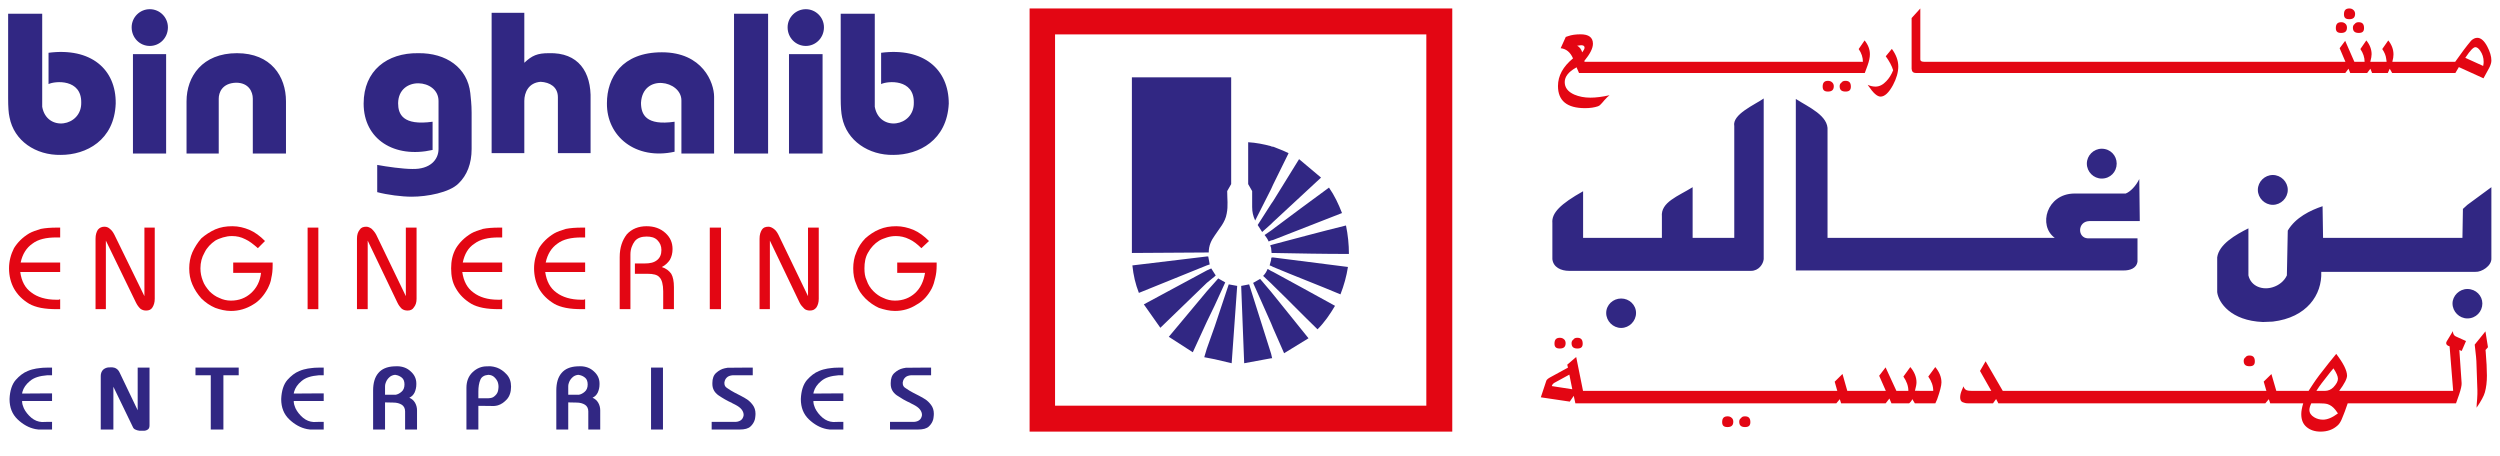
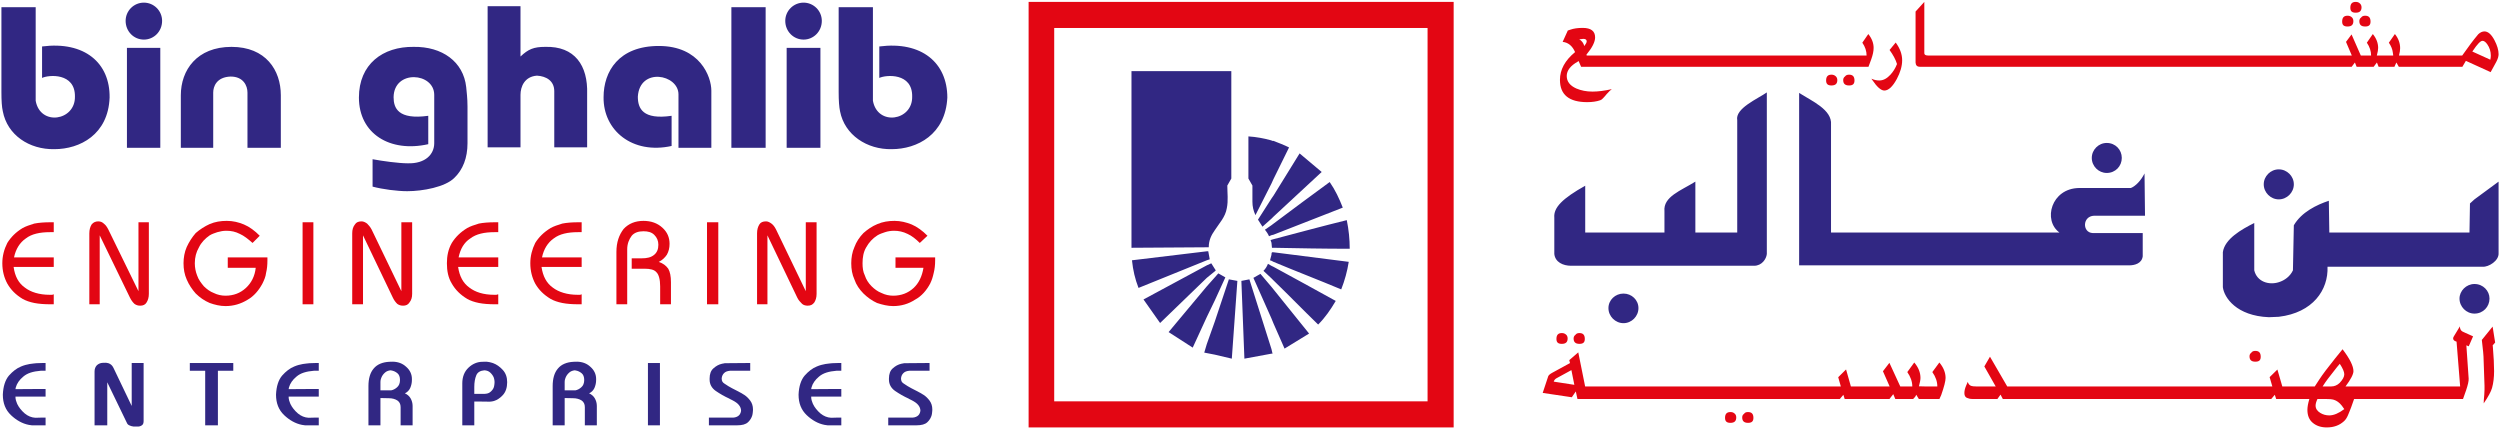
- <svg xmlns="http://www.w3.org/2000/svg" viewBox="102.09 32.21 307.45 55.91" width="1230" height="224">
+ <svg xmlns="http://www.w3.org/2000/svg" width="1223" height="210" viewBox="102.916 33.036 305.737 52.382">
  <path d="M318.99 44.28L318.99 64.04C318.93 64.65 318.38 65.48 317.43 65.48L295.06 65.48C294.06 65.48 293.11 65.04 293.00 64.04L293.00 59.59C292.89 58.36 294.00 57.25 296.78 55.69L296.78 61.42L306.47 61.42L306.47 58.81C306.30 57.03 308.47 56.30 310.25 55.19L310.25 61.42L315.37 61.42L315.37 47.68C315.09 46.23 317.88 45.06 318.99 44.28M301.46 68.88C302.46 68.88 303.29 69.66 303.29 70.66C303.29 71.66 302.46 72.50 301.46 72.50C300.46 72.50 299.62 71.66 299.62 70.66C299.62 69.66 300.46 68.88 301.46 68.88M360.56 55.97L357.17 55.97C353.77 56.02 352.72 59.92 354.78 61.42L326.84 61.42L326.84 48.23C327.00 46.40 324.50 45.34 322.94 44.34L322.94 65.43L360.56 65.43L360.56 61.48L358.84 61.48C357.56 61.42 357.56 59.42 359.01 59.36L360.56 59.36L360.56 55.97M360.56 50.46L360.56 54.13C359.56 54.13 358.73 53.30 358.73 52.29C358.73 51.29 359.56 50.46 360.56 50.46M360.56 54.13L360.56 50.46C361.62 50.46 362.40 51.29 362.40 52.29C362.40 53.30 361.62 54.13 360.56 54.13M360.56 59.36L360.56 55.97L363.51 55.97C364.07 55.75 364.74 55.08 365.18 54.19L365.24 59.36L360.56 59.36M360.56 65.43L360.56 61.48L364.96 61.48L364.96 64.32C364.85 65.21 363.96 65.43 363.29 65.43L360.56 65.43M381.60 53.69L381.60 57.36C380.60 57.36 379.76 56.52 379.76 55.52C379.76 54.52 380.60 53.69 381.60 53.69M381.60 67.49C380.38 67.88 378.93 67.43 378.60 66.04L378.60 60.25C377.04 61.03 374.98 62.20 374.76 63.82L374.76 68.10C374.92 69.38 376.43 71.61 380.38 71.77C380.82 71.77 381.21 71.72 381.60 71.72L381.60 67.49M381.60 57.36L381.60 53.69C382.60 53.69 383.44 54.52 383.44 55.52C383.44 56.52 382.60 57.36 381.60 57.36M405.53 67.71L405.53 71.33C404.53 71.33 403.70 70.49 403.70 69.49C403.70 68.55 404.53 67.71 405.53 67.71M405.53 57.36L404.98 57.86L404.92 61.42L387.78 61.42L387.72 57.53C386.22 58.03 384.38 58.92 383.44 60.53L383.33 66.04C382.99 66.77 382.32 67.27 381.60 67.49L381.60 71.72C385.78 71.22 387.67 68.43 387.56 65.60L405.53 65.60L405.53 57.36M405.53 71.33L405.53 67.71C406.59 67.71 407.37 68.55 407.37 69.49C407.37 70.49 406.59 71.33 405.53 71.33M408.48 55.19L405.53 57.36L405.53 65.60L406.53 65.60C407.26 65.65 408.54 64.87 408.48 63.93L408.48 55.19" fill="#312783" fill-rule="evenodd" />
  <path d="M329.71 42.82C329.71 43.26 329.49 43.43 329.05 43.43C328.55 43.43 328.33 43.21 328.33 42.77C328.33 42.60 328.39 42.44 328.55 42.33C328.66 42.17 328.83 42.11 329.05 42.11C329.49 42.11 329.71 42.33 329.71 42.82" fill="#E30613" fill-rule="evenodd" />
  <path d="M327.61 42.77C327.61 43.21 327.39 43.43 326.89 43.43C326.46 43.43 326.24 43.26 326.24 42.82C326.24 42.33 326.46 42.11 326.89 42.11C327.11 42.11 327.28 42.17 327.44 42.33C327.55 42.44 327.61 42.60 327.61 42.77" fill="#E30613" fill-rule="evenodd" />
  <path d="M392.82 35.62C392.82 36.06 392.60 36.22 392.16 36.22C391.67 36.22 391.45 36.00 391.45 35.56C391.45 35.40 391.51 35.23 391.67 35.12C391.78 34.96 391.95 34.90 392.16 34.90C392.60 34.90 392.82 35.12 392.82 35.62" fill="#E30613" fill-rule="evenodd" />
  <path d="M390.72 35.56C390.72 36.00 390.50 36.22 390.01 36.22C389.57 36.22 389.35 36.06 389.35 35.62C389.35 35.12 389.57 34.90 390.01 34.90C390.23 34.90 390.40 34.96 390.56 35.12C390.67 35.23 390.72 35.40 390.72 35.56" fill="#E30613" fill-rule="evenodd" />
  <path d="M391.72 33.87C391.72 34.31 391.50 34.53 391.01 34.53C390.57 34.53 390.35 34.37 390.35 33.93C390.35 33.43 390.57 33.21 391.01 33.21C391.23 33.21 391.39 33.27 391.55 33.43C391.66 33.54 391.72 33.71 391.72 33.87" fill="#E30613" fill-rule="evenodd" />
  <path d="M250.50 75.06L250.50 76.16L250.19 76.10L250.50 75.06M250.50 68.00L245.83 73.59L248.78 75.49L250.50 71.75L250.50 68.00M250.50 65.43L242.76 69.60L244.79 72.48L250.50 66.96L250.50 65.43M250.50 63.71L250.50 64.81L242.15 68.19C241.72 67.08 241.48 66.04 241.35 64.81L250.50 63.71M250.50 41.68L250.50 63.22L241.29 63.28L241.29 41.68L250.50 41.68M250.50 64.81L250.50 63.71L250.68 63.71C250.74 64.01 250.80 64.38 250.86 64.69L250.50 64.81M251.48 72.30L251.48 76.35L250.50 76.16L250.50 75.06L251.48 72.30M251.48 66.90L250.50 68.00L250.50 71.75L251.48 69.72L251.48 66.90M251.48 65.86L251.48 66.16L250.50 66.96L250.50 65.43L251.05 65.18L251.48 65.86M251.48 41.68L251.48 61.13C251.05 61.74 250.74 62.36 250.74 63.22L250.50 63.22L250.50 41.68L251.48 41.68M251.48 61.13L251.48 41.68L253.50 41.68L253.50 54.81L253.01 55.67C253.01 56.59 253.14 57.51 252.95 58.43C252.77 59.53 252.03 60.27 251.48 61.13M251.48 66.16L251.48 65.86L251.60 66.04L251.48 66.16M251.48 69.72L252.77 66.90L251.91 66.41L251.48 66.90L251.48 69.72M251.48 76.35L251.48 72.30L253.20 67.14C253.56 67.21 253.87 67.27 254.24 67.33L253.56 76.84L251.48 76.35M258.41 75.67L258.41 76.23L255.10 76.84L254.73 67.33L255.71 67.14L258.41 75.67M258.41 68.06L257.06 66.47L256.20 66.96L258.41 71.93L258.41 68.06M258.41 65.49L258.41 67.02L257.43 66.10C257.68 65.86 257.86 65.55 257.98 65.24L258.41 65.49M258.41 64.14L258.41 64.87L258.23 64.81C258.29 64.57 258.35 64.38 258.41 64.14M258.41 62.30L258.41 62.66C258.35 62.54 258.35 62.42 258.29 62.36L258.41 62.30M258.41 60.52L258.41 61.74L258.11 61.87C257.98 61.56 257.80 61.31 257.61 61.07L258.41 60.52M258.41 57.26L256.76 59.84L257.31 60.70L258.41 59.72L258.41 57.26M255.59 49.66C256.57 49.72 257.49 49.90 258.41 50.15L258.41 55.42L256.45 59.29C256.20 58.74 256.08 58.25 256.08 57.63L256.08 55.67L255.59 54.81L255.59 49.66M258.41 76.23L258.41 75.67L258.54 76.23L258.41 76.23M258.66 68.37L258.66 72.54L258.41 71.93L258.41 68.06L258.66 68.37M258.66 65.61L258.66 67.27L258.41 67.02L258.41 65.49L258.66 65.61M258.66 63.83L258.66 65.00L258.41 64.87L258.41 64.14C258.41 64.01 258.41 63.95 258.47 63.83L258.66 63.83M258.66 62.23L258.66 63.28L258.47 63.28C258.47 63.09 258.41 62.85 258.41 62.66L258.41 62.30L258.66 62.23M258.66 60.33L258.66 61.68L258.41 61.74L258.41 60.52L258.66 60.33M258.66 56.90L258.66 59.47L258.41 59.72L258.41 57.26L258.66 56.90M258.41 50.15C258.47 50.21 258.54 50.21 258.66 50.21L258.66 54.87L258.41 55.42L258.41 50.15M258.66 59.47L264.55 54.01L261.85 51.74L258.66 56.90L258.66 59.47M258.66 61.68C261.48 60.58 264.30 59.47 267.13 58.37C266.70 57.26 266.21 56.22 265.53 55.24C263.20 56.96 260.93 58.61 258.66 60.33L258.66 61.68M258.66 63.28L258.66 62.23C261.66 61.44 264.61 60.64 267.62 59.90C267.86 61.07 267.98 62.23 267.98 63.40C264.86 63.40 261.79 63.34 258.66 63.28M258.66 65.00C261.42 66.16 264.18 67.21 266.94 68.37C267.37 67.27 267.68 66.16 267.86 65.00L258.66 63.83L258.66 65.00M258.66 67.27C260.50 69.05 262.28 70.89 264.12 72.67C264.98 71.81 265.65 70.83 266.27 69.78C263.69 68.37 261.17 66.96 258.66 65.61L258.66 67.27M258.66 72.54L258.66 68.37L263.01 73.77L260.01 75.61L258.66 72.54M258.66 50.21C259.27 50.45 259.95 50.70 260.56 51.01L258.66 54.87L258.66 50.21" fill="#312783" fill-rule="evenodd" />
  <path d="M229.57 33.21L254.67 33.21L254.67 36.40L231.84 36.40L231.84 82.06L254.67 82.06L254.67 85.25L229.57 85.25L228.71 85.25L228.71 84.39L228.71 34.07L228.71 33.21L229.57 33.21M254.67 33.21L279.83 33.21L280.69 33.21L280.69 34.07L280.69 84.39L280.69 85.25L279.83 85.25L254.67 85.25L254.67 82.06L277.50 82.06L277.50 36.40L254.67 36.40L254.67 33.21" fill="#E30613" />
  <path d="M109.49 61.37L109.32 61.37L109.04 61.37C107.78 61.37 106.78 61.59 106.07 62.14C105.35 62.64 104.85 63.41 104.63 64.46L109.49 64.46L109.49 65.62L104.58 65.62C104.74 66.77 105.18 67.60 105.96 68.15C106.67 68.70 107.72 69.03 108.99 69.03L109.32 69.03C109.38 68.98 109.43 68.98 109.49 68.98L109.49 70.19L109.10 70.19C108.33 70.19 107.67 70.14 107.11 70.03C106.56 69.92 106.07 69.75 105.68 69.53C104.85 69.03 104.25 68.43 103.81 67.66C103.42 66.94 103.20 66.11 103.20 65.17C103.20 64.29 103.42 63.46 103.81 62.69C104.25 61.98 104.85 61.37 105.68 60.87C106.07 60.65 106.56 60.49 107.11 60.32C107.67 60.21 108.33 60.16 109.10 60.16L109.49 60.16L109.49 61.37" fill="#E30613" />
  <path d="M115.11 70.19L113.84 70.19L113.84 61.53C113.84 61.04 113.95 60.71 114.12 60.43C114.34 60.16 114.61 60.05 114.94 60.05C115.22 60.05 115.44 60.16 115.61 60.32C115.83 60.49 115.99 60.71 116.16 61.04L119.85 68.59L119.85 60.16L121.12 60.16L121.12 68.92C121.12 69.36 121.01 69.70 120.84 69.97C120.68 70.25 120.40 70.36 120.07 70.36C119.80 70.36 119.58 70.30 119.36 70.14C119.13 69.92 118.97 69.70 118.80 69.36L115.11 61.76L115.11 70.19" fill="#E30613" />
  <path d="M130.77 64.46L135.62 64.46L135.62 64.84C135.62 65.39 135.57 65.89 135.46 66.33C135.40 66.83 135.23 67.21 135.01 67.66C134.57 68.48 133.97 69.20 133.19 69.64C132.37 70.14 131.49 70.41 130.49 70.41C129.83 70.41 129.17 70.25 128.56 70.03C127.90 69.75 127.35 69.36 126.85 68.87C126.41 68.37 126.03 67.82 125.75 67.16C125.48 66.55 125.36 65.89 125.36 65.17C125.36 64.51 125.48 63.80 125.75 63.19C126.03 62.58 126.41 61.98 126.85 61.48C127.35 61.04 127.96 60.65 128.56 60.38C129.22 60.10 129.89 59.99 130.66 59.99C131.43 59.99 132.09 60.16 132.75 60.43C133.42 60.71 134.08 61.20 134.68 61.81L133.80 62.69C133.25 62.20 132.75 61.81 132.26 61.59C131.71 61.31 131.21 61.20 130.60 61.20C130.22 61.20 129.89 61.26 129.50 61.37C129.17 61.48 128.84 61.59 128.56 61.76C128.01 62.14 127.52 62.64 127.24 63.24C126.91 63.80 126.74 64.46 126.74 65.17C126.74 65.73 126.85 66.22 127.02 66.66C127.18 67.16 127.52 67.60 127.85 67.99C128.18 68.32 128.62 68.65 129.06 68.81C129.50 69.03 130.00 69.14 130.49 69.14C131.49 69.14 132.31 68.81 132.97 68.21C133.64 67.60 134.08 66.77 134.19 65.73L130.77 65.73L130.77 64.46" fill="#E30613" />
  <path d="M139.92 60.16H141.24V70.19H139.92Z" fill="#E30613" />
  <path d="M147.31 70.19L145.99 70.19L145.99 61.53C145.99 61.04 146.10 60.71 146.32 60.43C146.48 60.16 146.76 60.05 147.14 60.05C147.36 60.05 147.59 60.16 147.81 60.32C147.97 60.49 148.19 60.71 148.36 61.04L152.00 68.59L152.00 60.16L153.32 60.16L153.32 68.92C153.32 69.36 153.21 69.70 152.99 69.97C152.82 70.25 152.55 70.36 152.22 70.36C151.94 70.36 151.72 70.30 151.50 70.14C151.28 69.92 151.11 69.70 150.95 69.36L147.31 61.76L147.31 70.19" fill="#E30613" />
  <path d="M163.85 61.37L163.69 61.37L163.41 61.37C162.14 61.37 161.15 61.59 160.43 62.14C159.66 62.64 159.22 63.41 159.00 64.46L163.85 64.46L163.85 65.62L158.94 65.62C159.11 66.77 159.55 67.60 160.32 68.15C161.04 68.70 162.03 69.03 163.36 69.03L163.63 69.03C163.74 68.98 163.80 68.98 163.85 68.98L163.85 70.19L163.47 70.19C162.69 70.19 162.03 70.14 161.48 70.03C160.93 69.92 160.43 69.75 160.05 69.53C159.22 69.03 158.61 68.43 158.17 67.66C157.73 66.94 157.57 66.11 157.57 65.17C157.57 64.29 157.73 63.46 158.17 62.69C158.61 61.98 159.22 61.37 160.05 60.87C160.43 60.65 160.93 60.49 161.48 60.32C162.03 60.21 162.69 60.16 163.47 60.16L163.85 60.16L163.85 61.37" fill="#E30613" />
  <path d="M174.05 61.37L173.89 61.37L173.61 61.37C172.34 61.37 171.35 61.59 170.63 62.14C169.92 62.64 169.42 63.41 169.20 64.46L174.05 64.46L174.05 65.62L169.14 65.62C169.31 66.77 169.75 67.60 170.52 68.15C171.24 68.70 172.29 69.03 173.56 69.03L173.89 69.03C173.94 68.98 174.00 68.98 174.05 68.98L174.05 70.19L173.67 70.19C172.89 70.19 172.23 70.14 171.68 70.03C171.13 69.92 170.63 69.75 170.25 69.53C169.42 69.03 168.81 68.43 168.37 67.66C167.99 66.94 167.77 66.11 167.77 65.17C167.77 64.29 167.99 63.46 168.37 62.69C168.81 61.98 169.42 61.37 170.25 60.87C170.63 60.65 171.13 60.49 171.68 60.32C172.23 60.21 172.89 60.16 173.67 60.16L174.05 60.16L174.05 61.37" fill="#E30613" />
  <path d="M178.30 70.19L178.30 63.80C178.30 62.58 178.63 61.70 179.18 60.98C179.79 60.32 180.61 59.99 181.61 59.99C182.54 59.99 183.32 60.27 183.92 60.82C184.53 61.37 184.80 62.03 184.80 62.80C184.80 63.30 184.69 63.74 184.47 64.13C184.25 64.46 183.92 64.79 183.48 65.01C183.98 65.17 184.36 65.45 184.64 65.84C184.86 66.22 184.97 66.77 184.97 67.49L184.97 70.19L183.65 70.19L183.65 67.99C183.65 67.16 183.48 66.55 183.20 66.28C182.93 65.95 182.43 65.84 181.72 65.84L180.17 65.84L180.17 64.57L181.39 64.57C182.05 64.57 182.54 64.46 182.93 64.13C183.26 63.85 183.43 63.46 183.43 62.91C183.43 62.42 183.26 62.03 182.93 61.70C182.60 61.37 182.16 61.26 181.61 61.26C181.00 61.26 180.50 61.42 180.17 61.81C179.84 62.25 179.62 62.80 179.62 63.46L179.62 70.19L178.30 70.19" fill="#E30613" />
  <path d="M189.38 60.16H190.76V70.19H189.38Z" fill="#E30613" />
  <path d="M196.77 70.19L195.50 70.19L195.50 61.53C195.50 61.04 195.61 60.71 195.78 60.43C195.94 60.16 196.22 60.05 196.60 60.05C196.82 60.05 197.04 60.16 197.26 60.32C197.49 60.49 197.65 60.71 197.82 61.04L201.46 68.59L201.46 60.16L202.78 60.16L202.78 68.92C202.78 69.36 202.67 69.70 202.50 69.97C202.28 70.25 202.06 70.36 201.68 70.36C201.46 70.36 201.18 70.30 201.01 70.14C200.79 69.92 200.57 69.70 200.41 69.36L196.77 61.76L196.77 70.19" fill="#E30613" />
  <path d="M212.43 64.46L217.28 64.46L217.28 64.84C217.28 65.39 217.22 65.89 217.11 66.33C217.00 66.83 216.89 67.21 216.67 67.66C216.23 68.48 215.63 69.20 214.80 69.64C214.03 70.14 213.14 70.41 212.15 70.41C211.49 70.41 210.83 70.25 210.17 70.03C209.56 69.75 209.01 69.36 208.51 68.87C208.02 68.37 207.63 67.82 207.41 67.16C207.13 66.55 207.02 65.89 207.02 65.17C207.02 64.51 207.13 63.80 207.41 63.19C207.63 62.58 208.02 61.98 208.51 61.48C209.01 61.04 209.56 60.65 210.22 60.38C210.88 60.10 211.55 59.99 212.32 59.99C213.03 59.99 213.75 60.16 214.41 60.43C215.07 60.71 215.74 61.20 216.34 61.81L215.40 62.69C214.91 62.20 214.41 61.81 213.92 61.59C213.36 61.31 212.81 61.20 212.26 61.20C211.88 61.20 211.49 61.26 211.16 61.37C210.83 61.48 210.50 61.59 210.22 61.76C209.62 62.14 209.17 62.64 208.84 63.24C208.51 63.80 208.40 64.46 208.40 65.17C208.40 65.73 208.46 66.22 208.68 66.66C208.84 67.16 209.12 67.60 209.51 67.99C209.84 68.32 210.28 68.65 210.72 68.81C211.16 69.03 211.66 69.14 212.15 69.14C213.14 69.14 213.97 68.81 214.63 68.21C215.29 67.60 215.68 66.77 215.85 65.73L212.43 65.73L212.43 64.46" fill="#E30613" />
  <path d="M205.48 33.86L209.67 33.86L209.67 45.30C210.23 48.43 214.53 47.76 214.47 44.80C214.53 41.84 211.24 42.12 210.45 42.51L210.45 38.66C215.65 37.99 218.77 40.67 218.77 44.91C218.55 49.43 215.09 51.22 211.96 51.22C208.95 51.28 206.21 49.49 205.65 46.59C205.54 46.08 205.48 45.30 205.48 44.24L205.48 33.86M201.19 33.30C202.41 33.30 203.42 34.30 203.42 35.53C203.42 36.82 202.41 37.82 201.19 37.82C199.96 37.82 198.95 36.82 198.95 35.53C198.95 34.30 199.96 33.30 201.19 33.30M120.51 33.30C121.74 33.30 122.74 34.30 122.74 35.53C122.74 36.82 121.74 37.82 120.51 37.82C119.28 37.82 118.28 36.82 118.28 35.53C118.28 34.30 119.28 33.30 120.51 33.30M103.09 33.86L107.28 33.86L107.28 45.30C107.83 48.43 112.13 47.76 112.08 44.80C112.13 41.84 108.84 42.12 108.06 42.51L108.06 38.66C113.25 37.99 116.38 40.67 116.32 44.91C116.15 49.43 112.69 51.22 109.57 51.22C106.49 51.28 103.81 49.49 103.26 46.59C103.14 46.08 103.09 45.30 103.09 44.24L103.09 33.86M118.44 38.83H122.52V51.05H118.44ZM125.03 51.05L125.03 44.63C125.03 41.56 126.99 38.71 131.23 38.71C135.42 38.71 137.26 41.56 137.26 44.63L137.26 51.05L133.18 51.05L133.18 44.30C133.18 43.46 132.68 42.34 131.12 42.34C129.39 42.40 128.99 43.57 128.99 44.30L128.99 51.05L125.03 51.05M160.09 50.49C160.09 52.28 159.53 53.73 158.47 54.74C157.36 55.85 154.62 56.36 152.72 56.36C151.50 56.36 149.71 56.13 148.48 55.80L148.48 52.45C149.65 52.67 151.66 52.95 152.78 52.95C154.96 53.01 156.02 51.83 156.02 50.49L156.02 44.58C156.02 41.84 151.10 41.45 151.05 44.86C151.05 46.20 151.61 47.65 155.29 47.14L155.29 50.61C150.60 51.67 146.81 49.32 146.81 44.91C146.81 40.84 149.71 38.66 153.51 38.71C156.97 38.66 159.59 40.50 159.93 43.63C159.98 44.19 160.09 44.97 160.09 46.03L160.09 50.49M162.55 51.00L162.55 33.74L166.57 33.74L166.57 39.89C167.52 38.99 168.19 38.71 169.58 38.71C173.21 38.60 174.83 41.00 174.72 44.46L174.72 51.00L170.70 51.00L170.70 44.13C170.70 42.85 169.70 42.29 168.58 42.23C167.07 42.34 166.57 43.57 166.57 44.58L166.57 51.00L162.55 51.00M185.89 51.05L185.89 44.52C185.89 42.06 181.14 41.17 180.92 44.80C180.92 46.25 181.53 47.65 185.05 47.14L185.05 50.83C180.25 51.89 176.68 48.93 176.73 44.86C176.73 41.73 178.57 38.60 183.49 38.60C188.51 38.60 189.91 42.34 189.91 44.07L189.91 51.05L185.89 51.05M192.36 33.86H196.55V51.05H192.36ZM199.12 38.83H203.25V51.05H199.12Z" fill="#312783" fill-rule="evenodd" />
  <path d="M296.05 37.79L296.54 37.73C296.82 37.73 296.96 37.83 296.96 38.03C296.96 38.17 296.86 38.36 296.67 38.61C296.56 38.23 296.36 37.96 296.05 37.79M331.40 37.14L330.67 38.20C331.02 38.70 331.19 39.23 331.19 39.77L329.29 39.77L328.80 39.77L296.96 39.77L296.93 39.66C297.64 38.80 297.99 38.10 297.99 37.55C297.99 36.78 297.48 36.39 296.47 36.39C295.88 36.39 295.37 36.46 294.95 36.61L294.65 36.71L294.02 38.10C294.70 38.17 295.21 38.59 295.54 39.35C294.31 40.36 293.69 41.49 293.69 42.75C293.69 44.56 294.80 45.47 297.02 45.47C297.64 45.47 298.17 45.39 298.61 45.24C298.73 45.20 298.85 45.12 298.96 44.99L299.19 44.74L299.40 44.49L299.75 44.12L300.03 43.88C299.14 44.08 298.35 44.18 297.67 44.18C296.93 44.18 296.28 44.05 295.69 43.80C294.91 43.45 294.52 42.94 294.52 42.27C294.52 41.60 294.98 41.01 295.89 40.50L295.97 40.44L296.28 41.15L328.80 41.15L329.29 41.15L331.42 41.15L331.76 40.23C331.95 39.70 332.05 39.24 332.05 38.84C332.05 38.25 331.84 37.69 331.40 37.14" fill="#E30613" />
  <path d="M334.00 39.09C334.44 39.70 334.75 40.27 334.91 40.81C334.70 41.34 334.42 41.79 334.07 42.15C333.65 42.60 333.21 42.82 332.74 42.82C332.42 42.82 332.10 42.75 331.78 42.60L331.88 42.75C332.46 43.61 332.95 44.05 333.36 44.05C333.87 44.05 334.38 43.57 334.89 42.63C335.32 41.82 335.54 41.06 335.54 40.35C335.54 39.62 335.28 38.90 334.75 38.18L334.00 39.09" fill="#E30613" />
  <path d="M407.47 40.28L405.27 39.28L405.34 39.18C405.88 38.37 406.27 37.97 406.51 37.97C406.70 37.97 406.90 38.11 407.10 38.40C407.38 38.80 407.53 39.26 407.53 39.79C407.53 39.92 407.51 40.08 407.47 40.28M407.98 37.90C407.60 37.18 407.19 36.82 406.75 36.82C406.49 36.82 406.23 36.94 405.99 37.17C405.65 37.57 405.35 37.96 405.07 38.33L404.03 39.77L398.21 39.77L397.72 39.77L396.30 39.77C396.40 39.40 396.44 39.10 396.44 38.87C396.44 38.25 396.23 37.68 395.80 37.14L395.06 38.20C395.34 38.61 395.50 39.01 395.54 39.37L395.59 39.71L395.59 39.77L394.33 39.77L393.59 39.77C393.70 39.36 393.75 39.05 393.75 38.84C393.75 38.25 393.54 37.68 393.10 37.14L392.37 38.20C392.72 38.71 392.89 39.24 392.89 39.77L391.63 39.77L390.50 37.19L389.82 38.10L390.53 39.77L340.15 39.77L339.82 39.77L338.75 39.77C338.42 39.77 338.25 39.68 338.25 39.49L338.25 33.21L337.18 34.39L337.18 40.35L337.18 40.63C337.20 40.98 337.38 41.15 337.73 41.15L339.86 41.15L340.15 41.15L390.51 41.15L390.91 40.62L391.12 41.15L393.10 41.15L393.12 41.15L393.20 41.15L393.60 40.62L393.81 41.15L395.74 41.15L395.98 40.62L396.28 41.15L397.72 41.15L398.21 41.15L404.05 41.15L404.48 40.42L407.51 41.80L407.58 41.67C407.89 41.09 408.10 40.72 408.20 40.54C408.39 40.18 408.48 39.87 408.48 39.61C408.48 39.10 408.31 38.53 407.98 37.90" fill="#E30613" />
  <path d="M317.35 84.08C317.35 84.52 317.13 84.69 316.69 84.69C316.20 84.69 315.98 84.47 315.98 84.03C315.98 83.86 316.03 83.70 316.20 83.59C316.31 83.42 316.47 83.37 316.69 83.37C317.13 83.37 317.35 83.59 317.35 84.08" fill="#E30613" fill-rule="evenodd" />
  <path d="M379.39 76.61C379.39 77.05 379.17 77.21 378.73 77.21C378.24 77.21 378.02 76.99 378.02 76.55C378.02 76.39 378.08 76.22 378.24 76.11C378.35 75.95 378.51 75.89 378.73 75.89C379.17 75.89 379.39 76.11 379.39 76.61" fill="#E30613" fill-rule="evenodd" />
  <path d="M315.25 84.03C315.25 84.47 315.03 84.69 314.54 84.69C314.10 84.69 313.88 84.52 313.88 84.08C313.88 83.59 314.10 83.37 314.54 83.37C314.76 83.37 314.92 83.42 315.09 83.59C315.20 83.70 315.25 83.86 315.25 84.03" fill="#E30613" fill-rule="evenodd" />
  <path d="M296.73 74.43C296.73 74.87 296.51 75.03 296.07 75.03C295.58 75.03 295.36 74.81 295.36 74.37C295.36 74.21 295.42 74.04 295.58 73.93C295.69 73.77 295.85 73.71 296.07 73.71C296.51 73.71 296.73 73.93 296.73 74.43" fill="#E30613" fill-rule="evenodd" />
  <path d="M294.63 74.37C294.63 74.81 294.41 75.03 293.92 75.03C293.48 75.03 293.26 74.87 293.26 74.43C293.26 73.93 293.48 73.71 293.92 73.71C294.14 73.71 294.30 73.77 294.47 73.93C294.58 74.04 294.63 74.21 294.63 74.37" fill="#E30613" fill-rule="evenodd" />
  <path d="M389.04 79.81C388.75 80.09 388.40 80.24 388.00 80.24L386.96 80.24C387.19 79.88 387.40 79.57 387.60 79.31L388.73 77.86L389.06 77.47C389.43 78.03 389.61 78.46 389.61 78.75C389.61 79.06 389.42 79.41 389.04 79.81M387.77 83.78C387.38 83.78 387.01 83.68 386.68 83.48C386.30 83.25 386.10 82.95 386.10 82.58C386.10 82.36 386.18 82.09 386.33 81.77L387.28 81.77C387.76 81.77 388.12 81.80 388.34 81.87C388.69 81.98 389.02 82.22 389.31 82.59C389.38 82.68 389.48 82.82 389.61 83.01C388.93 83.52 388.32 83.78 387.77 83.78M403.93 73.42C403.81 73.29 403.75 73.11 403.75 72.89L403.15 73.88L403.04 74.06C402.96 74.18 402.92 74.28 402.92 74.36C402.92 74.55 403.06 74.68 403.34 74.76L403.78 80.24L401.59 80.24L400.88 80.24L389.76 80.24C390.41 79.37 390.73 78.74 390.73 78.37C390.73 77.75 390.29 76.86 389.40 75.69L388.49 76.81C387.59 77.93 386.95 78.78 386.56 79.38L386.00 80.24L384.13 80.24L383.38 80.24L382.03 80.24L381.43 78.17L380.48 79.10L380.81 80.24L350.47 80.24L349.74 80.24L348.39 80.24L346.28 76.60L345.59 77.79L346.98 80.24L344.62 80.24C344.30 80.24 344.09 80.21 343.98 80.17C343.78 80.10 343.64 79.94 343.56 79.68L343.35 80.17C343.22 80.48 343.15 80.77 343.15 81.05C343.15 81.34 343.25 81.54 343.45 81.63C343.65 81.72 343.87 81.77 344.11 81.77L347.19 81.77L347.57 81.24L347.85 81.77L349.74 81.77L350.47 81.77L380.68 81.77L381.11 81.26L381.28 81.77L383.38 81.77L384.13 81.77L385.34 81.77C385.18 82.30 385.10 82.74 385.10 83.10C385.10 83.80 385.32 84.33 385.76 84.69C386.20 85.06 386.77 85.25 387.47 85.25C388.32 85.25 389.01 85.00 389.56 84.50C389.76 84.33 389.92 84.08 390.06 83.76L390.30 83.17L390.45 82.79L390.81 81.77L400.88 81.77L401.59 81.77L404.13 81.77L404.22 81.52L404.47 80.81L404.49 80.76C404.73 80.05 404.84 79.56 404.82 79.28L404.54 75.21L404.83 75.33L405.36 74.11L404.36 73.66C404.13 73.57 403.98 73.48 403.93 73.42" fill="#E30613" />
  <path d="M407.76 75.21L408.06 74.87L407.75 72.92L406.43 74.55C406.57 75.70 406.65 76.51 406.65 77.01L406.76 80.17C406.77 80.44 406.76 80.79 406.73 81.24C406.68 81.75 406.66 82.10 406.66 82.31C407.22 81.49 407.56 80.86 407.68 80.42C407.85 79.81 407.93 79.13 407.93 78.36C407.93 77.58 407.88 76.60 407.78 75.41L407.76 75.21" fill="#E30613" />
  <path d="M292.93 79.65C292.98 79.47 293.09 79.34 293.26 79.24L295.09 78.24L295.45 80.04L292.93 79.65M339.23 78.48C339.64 79.06 339.84 79.64 339.84 80.24L338.37 80.24L337.59 80.22C337.71 79.78 337.78 79.43 337.78 79.20C337.78 78.54 337.53 77.91 337.02 77.31L336.17 78.48C336.57 79.06 336.78 79.64 336.78 80.24L335.31 80.24L333.98 77.35L333.19 78.38L334.01 80.24L331.36 80.24L331.31 80.24L329.27 80.24L328.68 78.16L327.72 79.11L328.04 80.24L326.11 80.24L298.20 80.24L296.77 80.24L295.93 76.07L294.83 77.02L294.92 77.38L292.74 78.57C292.48 78.71 292.32 78.85 292.26 78.98L291.58 81.03L295.14 81.56L295.63 80.85L295.83 81.77L298.20 81.77L326.11 81.77L327.92 81.77L328.35 81.26L328.51 81.77L331.36 81.77L331.36 81.77L333.99 81.77L334.45 81.18L334.70 81.77L336.88 81.77C337.18 81.50 337.24 81.32 337.25 81.28C337.26 81.27 337.26 81.26 337.26 81.25L337.58 81.77L340.10 81.77C340.24 81.48 340.31 81.32 340.32 81.28C340.67 80.28 340.85 79.58 340.85 79.20C340.85 78.54 340.59 77.91 340.09 77.31L339.23 78.48" fill="#E30613" />
  <path d="M103.264 81.232Q103.296 80.471 103.486 79.885Q103.677 79.298 104.014 78.906Q104.361 78.515 104.725 78.238Q105.09 77.961 105.492 77.798Q105.774 77.678 106.035 77.608Q106.296 77.537 106.546 77.494Q106.796 77.461 107.002 77.434Q107.209 77.407 107.372 77.396L108.057 77.374H108.491V78.32H107.893Q107.198 78.374 106.671 78.542Q106.144 78.711 105.774 79.026Q105.405 79.33 105.176 79.662Q104.948 79.993 104.85 80.352Q104.84 80.384 104.834 80.412Q104.829 80.439 104.829 80.461Q104.818 80.493 104.812 80.52Q104.807 80.547 104.807 80.569L108.057 80.547H108.491V81.482H104.807Q104.807 81.602 104.818 81.705Q104.829 81.808 104.861 81.928Q104.894 82.036 104.937 82.151Q104.981 82.265 105.024 82.384Q105.176 82.699 105.41 82.993Q105.644 83.286 105.948 83.547Q106.242 83.786 106.562 83.917Q106.883 84.047 107.241 84.069L108.057 84.047H108.491V84.993H108.057H107.198Q107.154 84.993 107.106 84.993Q107.057 84.993 107.013 84.993Q106.959 84.993 106.915 84.993Q106.872 84.993 106.818 84.993Q106.72 84.982 106.622 84.965Q106.524 84.949 106.437 84.938Q105.839 84.819 105.291 84.514Q104.742 84.21 104.253 83.743Q103.753 83.264 103.508 82.645Q103.264 82.026 103.264 81.254V81.232Z" fill="#312783" />
  <path d="M114.48 84.993V78.406Q114.48 78.167 114.556 77.972Q114.632 77.776 114.773 77.635Q114.925 77.504 115.094 77.434Q115.262 77.363 115.447 77.352L115.882 77.341Q116.023 77.352 116.153 77.39Q116.284 77.428 116.414 77.515Q116.534 77.591 116.631 77.711Q116.729 77.83 116.805 77.993L119.022 82.623V77.374H119.457H120.479V84.482Q120.479 84.666 120.424 84.797Q120.37 84.927 120.261 84.993Q120.153 85.069 120.028 85.107Q119.903 85.145 119.761 85.145H119.327H119.262L119.207 85.134Q119.077 85.123 118.963 85.085Q118.849 85.047 118.729 84.993Q118.62 84.949 118.544 84.868Q118.468 84.786 118.425 84.677L116.034 79.732V84.993H115.599H114.48Z" fill="#312783" />
  <path d="M126.13 78.32V77.374H126.565H131.445V78.32H129.564V84.993H129.13H128.01V78.32H126.13Z" fill="#312783" />
  <path d="M136.672 81.232Q136.705 80.471 136.895 79.885Q137.085 79.298 137.422 78.906Q137.77 78.515 138.134 78.238Q138.498 77.961 138.9 77.798Q139.183 77.678 139.444 77.608Q139.704 77.537 139.954 77.494Q140.204 77.461 140.411 77.434Q140.617 77.407 140.78 77.396L141.465 77.374H141.9V78.32H141.302Q140.606 78.374 140.079 78.542Q139.552 78.711 139.183 79.026Q138.813 79.33 138.585 79.662Q138.357 79.993 138.259 80.352Q138.248 80.384 138.243 80.412Q138.237 80.439 138.237 80.461Q138.226 80.493 138.221 80.52Q138.215 80.547 138.215 80.569L141.465 80.547H141.9V81.482H138.215Q138.215 81.602 138.226 81.705Q138.237 81.808 138.27 81.928Q138.302 82.036 138.346 82.151Q138.389 82.265 138.433 82.384Q138.585 82.699 138.819 82.993Q139.052 83.286 139.357 83.547Q139.65 83.786 139.971 83.917Q140.291 84.047 140.65 84.069L141.465 84.047H141.9V84.993H141.465H140.606Q140.563 84.993 140.514 84.993Q140.465 84.993 140.422 84.993Q140.367 84.993 140.324 84.993Q140.28 84.993 140.226 84.993Q140.128 84.982 140.03 84.965Q139.933 84.949 139.846 84.938Q139.248 84.819 138.699 84.514Q138.15 84.21 137.661 83.743Q137.161 83.264 136.917 82.645Q136.672 82.026 136.672 81.254V81.232Z" fill="#312783" />
  <path d="M147.975 84.993V80.2Q147.975 79.504 148.133 78.966Q148.29 78.428 148.616 78.048Q148.931 77.667 149.415 77.461Q149.899 77.254 150.54 77.222L150.975 77.211Q151.442 77.222 151.85 77.374Q152.257 77.526 152.594 77.841Q152.942 78.146 153.116 78.521Q153.29 78.896 153.29 79.319V79.374V79.439Q153.29 79.711 153.235 79.955Q153.181 80.2 153.083 80.428Q152.974 80.656 152.811 80.819Q152.648 80.982 152.431 81.08Q152.648 81.178 152.822 81.325Q152.996 81.471 153.127 81.689Q153.246 81.895 153.311 82.134Q153.376 82.373 153.376 82.623V84.993H152.942H151.909V82.765Q151.909 82.493 151.806 82.286Q151.703 82.08 151.507 81.949Q151.301 81.819 151.04 81.748Q150.779 81.678 150.464 81.678L149.431 81.656V80.71H149.866H150.725Q150.725 80.721 150.725 80.721Q150.725 80.721 150.725 80.721Q150.92 80.689 151.105 80.596Q151.29 80.504 151.464 80.352Q151.648 80.2 151.741 79.971Q151.833 79.743 151.833 79.45Q151.833 79.167 151.752 78.955Q151.67 78.743 151.507 78.613Q151.344 78.483 151.17 78.401Q150.996 78.32 150.801 78.287Q150.79 78.287 150.774 78.281Q150.757 78.276 150.736 78.276Q150.725 78.276 150.708 78.271Q150.692 78.265 150.67 78.265Q150.464 78.287 150.295 78.358Q150.127 78.428 150.007 78.537Q149.844 78.678 149.736 78.83Q149.627 78.982 149.562 79.145Q149.529 79.222 149.507 79.298Q149.486 79.374 149.464 79.45Q149.453 79.526 149.448 79.591Q149.442 79.656 149.442 79.711V84.993H149.008H147.975Z" fill="#312783" />
  <path d="M159.452 84.993V79.863Q159.452 79.265 159.642 78.781Q159.832 78.298 160.213 77.939Q160.593 77.58 161.028 77.401Q161.462 77.222 161.941 77.222L162.375 77.211Q162.473 77.222 162.571 77.233Q162.669 77.244 162.777 77.265Q162.886 77.287 162.995 77.32Q163.103 77.352 163.212 77.385Q163.538 77.504 163.832 77.711Q164.125 77.917 164.397 78.211Q164.668 78.504 164.804 78.879Q164.94 79.254 164.94 79.711Q164.94 80.211 164.81 80.602Q164.679 80.993 164.429 81.276Q164.179 81.547 163.902 81.738Q163.625 81.928 163.332 82.015Q163.256 82.036 163.174 82.053Q163.093 82.069 163.017 82.08Q162.94 82.091 162.864 82.096Q162.788 82.102 162.712 82.102L162.277 82.091L160.821 82.08V81.145H161.256H162.18Q162.408 81.134 162.582 81.08Q162.756 81.026 162.875 80.917Q163.027 80.797 163.136 80.656Q163.245 80.515 163.299 80.363Q163.332 80.276 163.348 80.183Q163.364 80.091 163.375 80.004Q163.386 79.917 163.391 79.846Q163.397 79.776 163.397 79.711Q163.397 79.656 163.391 79.591Q163.386 79.526 163.375 79.45Q163.364 79.374 163.343 79.298Q163.321 79.222 163.299 79.145Q163.234 78.982 163.125 78.83Q163.017 78.678 162.864 78.537Q162.734 78.417 162.56 78.347Q162.386 78.276 162.147 78.265Q161.767 78.298 161.522 78.45Q161.278 78.602 161.169 78.863Q161.039 79.167 160.979 79.531Q160.919 79.895 160.919 80.308V84.993H160.484H159.452Z" fill="#312783" />
  <path d="M170.505 84.993V80.2Q170.505 79.504 170.662 78.966Q170.82 78.428 171.146 78.048Q171.461 77.667 171.945 77.461Q172.428 77.254 173.069 77.222L173.504 77.211Q173.972 77.222 174.379 77.374Q174.787 77.526 175.124 77.841Q175.471 78.146 175.645 78.521Q175.819 78.896 175.819 79.319V79.374V79.439Q175.819 79.711 175.765 79.955Q175.71 80.2 175.613 80.428Q175.504 80.656 175.341 80.819Q175.178 80.982 174.961 81.08Q175.178 81.178 175.352 81.325Q175.526 81.471 175.656 81.689Q175.776 81.895 175.841 82.134Q175.906 82.373 175.906 82.623V84.993H175.471H174.439V82.765Q174.439 82.493 174.336 82.286Q174.232 82.08 174.037 81.949Q173.83 81.819 173.569 81.748Q173.309 81.678 172.993 81.678L171.961 81.656V80.71H172.396H173.254Q173.254 80.721 173.254 80.721Q173.254 80.721 173.254 80.721Q173.45 80.689 173.635 80.596Q173.819 80.504 173.993 80.352Q174.178 80.2 174.27 79.971Q174.363 79.743 174.363 79.45Q174.363 79.167 174.281 78.955Q174.2 78.743 174.037 78.613Q173.874 78.483 173.7 78.401Q173.526 78.32 173.33 78.287Q173.319 78.287 173.303 78.281Q173.287 78.276 173.265 78.276Q173.254 78.276 173.238 78.271Q173.222 78.265 173.2 78.265Q172.993 78.287 172.825 78.358Q172.657 78.428 172.537 78.537Q172.374 78.678 172.265 78.83Q172.157 78.982 172.091 79.145Q172.059 79.222 172.037 79.298Q172.015 79.374 171.994 79.45Q171.983 79.526 171.977 79.591Q171.972 79.656 171.972 79.711V84.993H171.537H170.505Z" fill="#312783" />
  <path d="M182.155 84.993V77.374H182.59H183.622V84.993H183.188H182.155Z" fill="#312783" />
  <path d="M189.611 84.047H192.35Q192.599 84.069 192.806 84.02Q193.012 83.971 193.165 83.873Q193.317 83.775 193.415 83.612Q193.512 83.449 193.545 83.221Q193.545 83.025 193.48 82.852Q193.415 82.678 193.284 82.515Q193.154 82.352 192.958 82.21Q192.762 82.069 192.513 81.939Q192.469 81.917 192.426 81.895Q192.382 81.873 192.339 81.852Q192.295 81.83 192.252 81.808Q192.208 81.786 192.165 81.765L192.143 81.754L192.121 81.732Q191.665 81.526 191.246 81.287Q190.828 81.047 190.448 80.787Q190.078 80.526 189.888 80.178Q189.698 79.83 189.698 79.395V79.352V79.319V79.298V79.265Q189.698 78.863 189.812 78.548Q189.926 78.233 190.165 78.026Q190.404 77.809 190.665 77.667Q190.926 77.526 191.219 77.461Q191.263 77.45 191.306 77.445Q191.35 77.439 191.393 77.428Q191.415 77.428 191.437 77.423Q191.458 77.417 191.491 77.407Q191.513 77.407 191.534 77.401Q191.556 77.396 191.578 77.396L194.23 77.374H194.664V78.32H192.186Q191.958 78.341 191.779 78.406Q191.6 78.472 191.469 78.602Q191.339 78.732 191.274 78.874Q191.208 79.015 191.187 79.167L191.176 79.211V79.265Q191.176 79.374 191.192 79.461Q191.208 79.548 191.252 79.635Q191.295 79.711 191.361 79.776Q191.426 79.841 191.502 79.885Q191.752 80.058 191.985 80.2Q192.219 80.341 192.426 80.45Q192.643 80.558 192.839 80.662Q193.034 80.765 193.23 80.863Q193.284 80.895 193.333 80.922Q193.382 80.95 193.425 80.971Q193.447 80.982 193.474 80.998Q193.502 81.015 193.534 81.026Q193.556 81.047 193.583 81.058Q193.61 81.069 193.632 81.08Q193.665 81.102 193.703 81.129Q193.741 81.156 193.784 81.178Q193.817 81.2 193.86 81.227Q193.904 81.254 193.947 81.276Q194.143 81.406 194.322 81.58Q194.501 81.754 194.664 81.971Q194.827 82.189 194.914 82.46Q195.001 82.732 195.001 83.047Q195.001 83.123 194.996 83.21Q194.99 83.297 194.98 83.384Q194.969 83.471 194.958 83.563Q194.947 83.656 194.925 83.743Q194.86 83.982 194.73 84.199Q194.599 84.417 194.393 84.612Q194.186 84.808 193.855 84.9Q193.523 84.993 193.056 84.993H192.621H192.578H192.534H192.48H192.436H189.611V84.047Z" fill="#312783" />
  <path d="M200.577 81.232Q200.609 80.471 200.799 79.885Q200.99 79.298 201.327 78.906Q201.674 78.515 202.038 78.238Q202.403 77.961 202.805 77.798Q203.087 77.678 203.348 77.608Q203.609 77.537 203.859 77.494Q204.109 77.461 204.315 77.434Q204.522 77.407 204.685 77.396L205.369 77.374H205.804V78.32H205.206Q204.511 78.374 203.984 78.542Q203.457 78.711 203.087 79.026Q202.718 79.33 202.489 79.662Q202.261 79.993 202.163 80.352Q202.153 80.384 202.147 80.412Q202.142 80.439 202.142 80.461Q202.131 80.493 202.125 80.52Q202.12 80.547 202.12 80.569L205.369 80.547H205.804V81.482H202.12Q202.12 81.602 202.131 81.705Q202.142 81.808 202.174 81.928Q202.207 82.036 202.25 82.151Q202.294 82.265 202.337 82.384Q202.489 82.699 202.723 82.993Q202.957 83.286 203.261 83.547Q203.555 83.786 203.875 83.917Q204.196 84.047 204.554 84.069L205.369 84.047H205.804V84.993H205.369H204.511Q204.467 84.993 204.419 84.993Q204.37 84.993 204.326 84.993Q204.272 84.993 204.228 84.993Q204.185 84.993 204.131 84.993Q204.033 84.982 203.935 84.965Q203.837 84.949 203.75 84.938Q203.152 84.819 202.604 84.514Q202.055 84.21 201.566 83.743Q201.066 83.264 200.821 82.645Q200.577 82.026 200.577 81.254V81.232Z" fill="#312783" />
  <path d="M211.543 84.047H214.281Q214.531 84.069 214.738 84.02Q214.944 83.971 215.096 83.873Q215.249 83.775 215.346 83.612Q215.444 83.449 215.477 83.221Q215.477 83.025 215.412 82.852Q215.346 82.678 215.216 82.515Q215.086 82.352 214.89 82.21Q214.694 82.069 214.444 81.939Q214.401 81.917 214.357 81.895Q214.314 81.873 214.27 81.852Q214.227 81.83 214.184 81.808Q214.14 81.786 214.097 81.765L214.075 81.754L214.053 81.732Q213.597 81.526 213.178 81.287Q212.76 81.047 212.379 80.787Q212.01 80.526 211.82 80.178Q211.63 79.83 211.63 79.395V79.352V79.319V79.298V79.265Q211.63 78.863 211.744 78.548Q211.858 78.233 212.097 78.026Q212.336 77.809 212.597 77.667Q212.858 77.526 213.151 77.461Q213.195 77.45 213.238 77.445Q213.281 77.439 213.325 77.428Q213.347 77.428 213.368 77.423Q213.39 77.417 213.423 77.407Q213.444 77.407 213.466 77.401Q213.488 77.396 213.51 77.396L216.162 77.374H216.596V78.32H214.118Q213.89 78.341 213.711 78.406Q213.531 78.472 213.401 78.602Q213.271 78.732 213.205 78.874Q213.14 79.015 213.118 79.167L213.108 79.211V79.265Q213.108 79.374 213.124 79.461Q213.14 79.548 213.184 79.635Q213.227 79.711 213.292 79.776Q213.358 79.841 213.434 79.885Q213.684 80.058 213.917 80.2Q214.151 80.341 214.357 80.45Q214.575 80.558 214.77 80.662Q214.966 80.765 215.162 80.863Q215.216 80.895 215.265 80.922Q215.314 80.95 215.357 80.971Q215.379 80.982 215.406 80.998Q215.433 81.015 215.466 81.026Q215.488 81.047 215.515 81.058Q215.542 81.069 215.564 81.08Q215.596 81.102 215.634 81.129Q215.672 81.156 215.716 81.178Q215.749 81.2 215.792 81.227Q215.835 81.254 215.879 81.276Q216.075 81.406 216.254 81.58Q216.433 81.754 216.596 81.971Q216.759 82.189 216.846 82.46Q216.933 82.732 216.933 83.047Q216.933 83.123 216.928 83.21Q216.922 83.297 216.911 83.384Q216.901 83.471 216.89 83.563Q216.879 83.656 216.857 83.743Q216.792 83.982 216.661 84.199Q216.531 84.417 216.325 84.612Q216.118 84.808 215.787 84.9Q215.455 84.993 214.988 84.993H214.553H214.51H214.466H214.412H214.368H211.543V84.047Z" fill="#312783" />
</svg>
